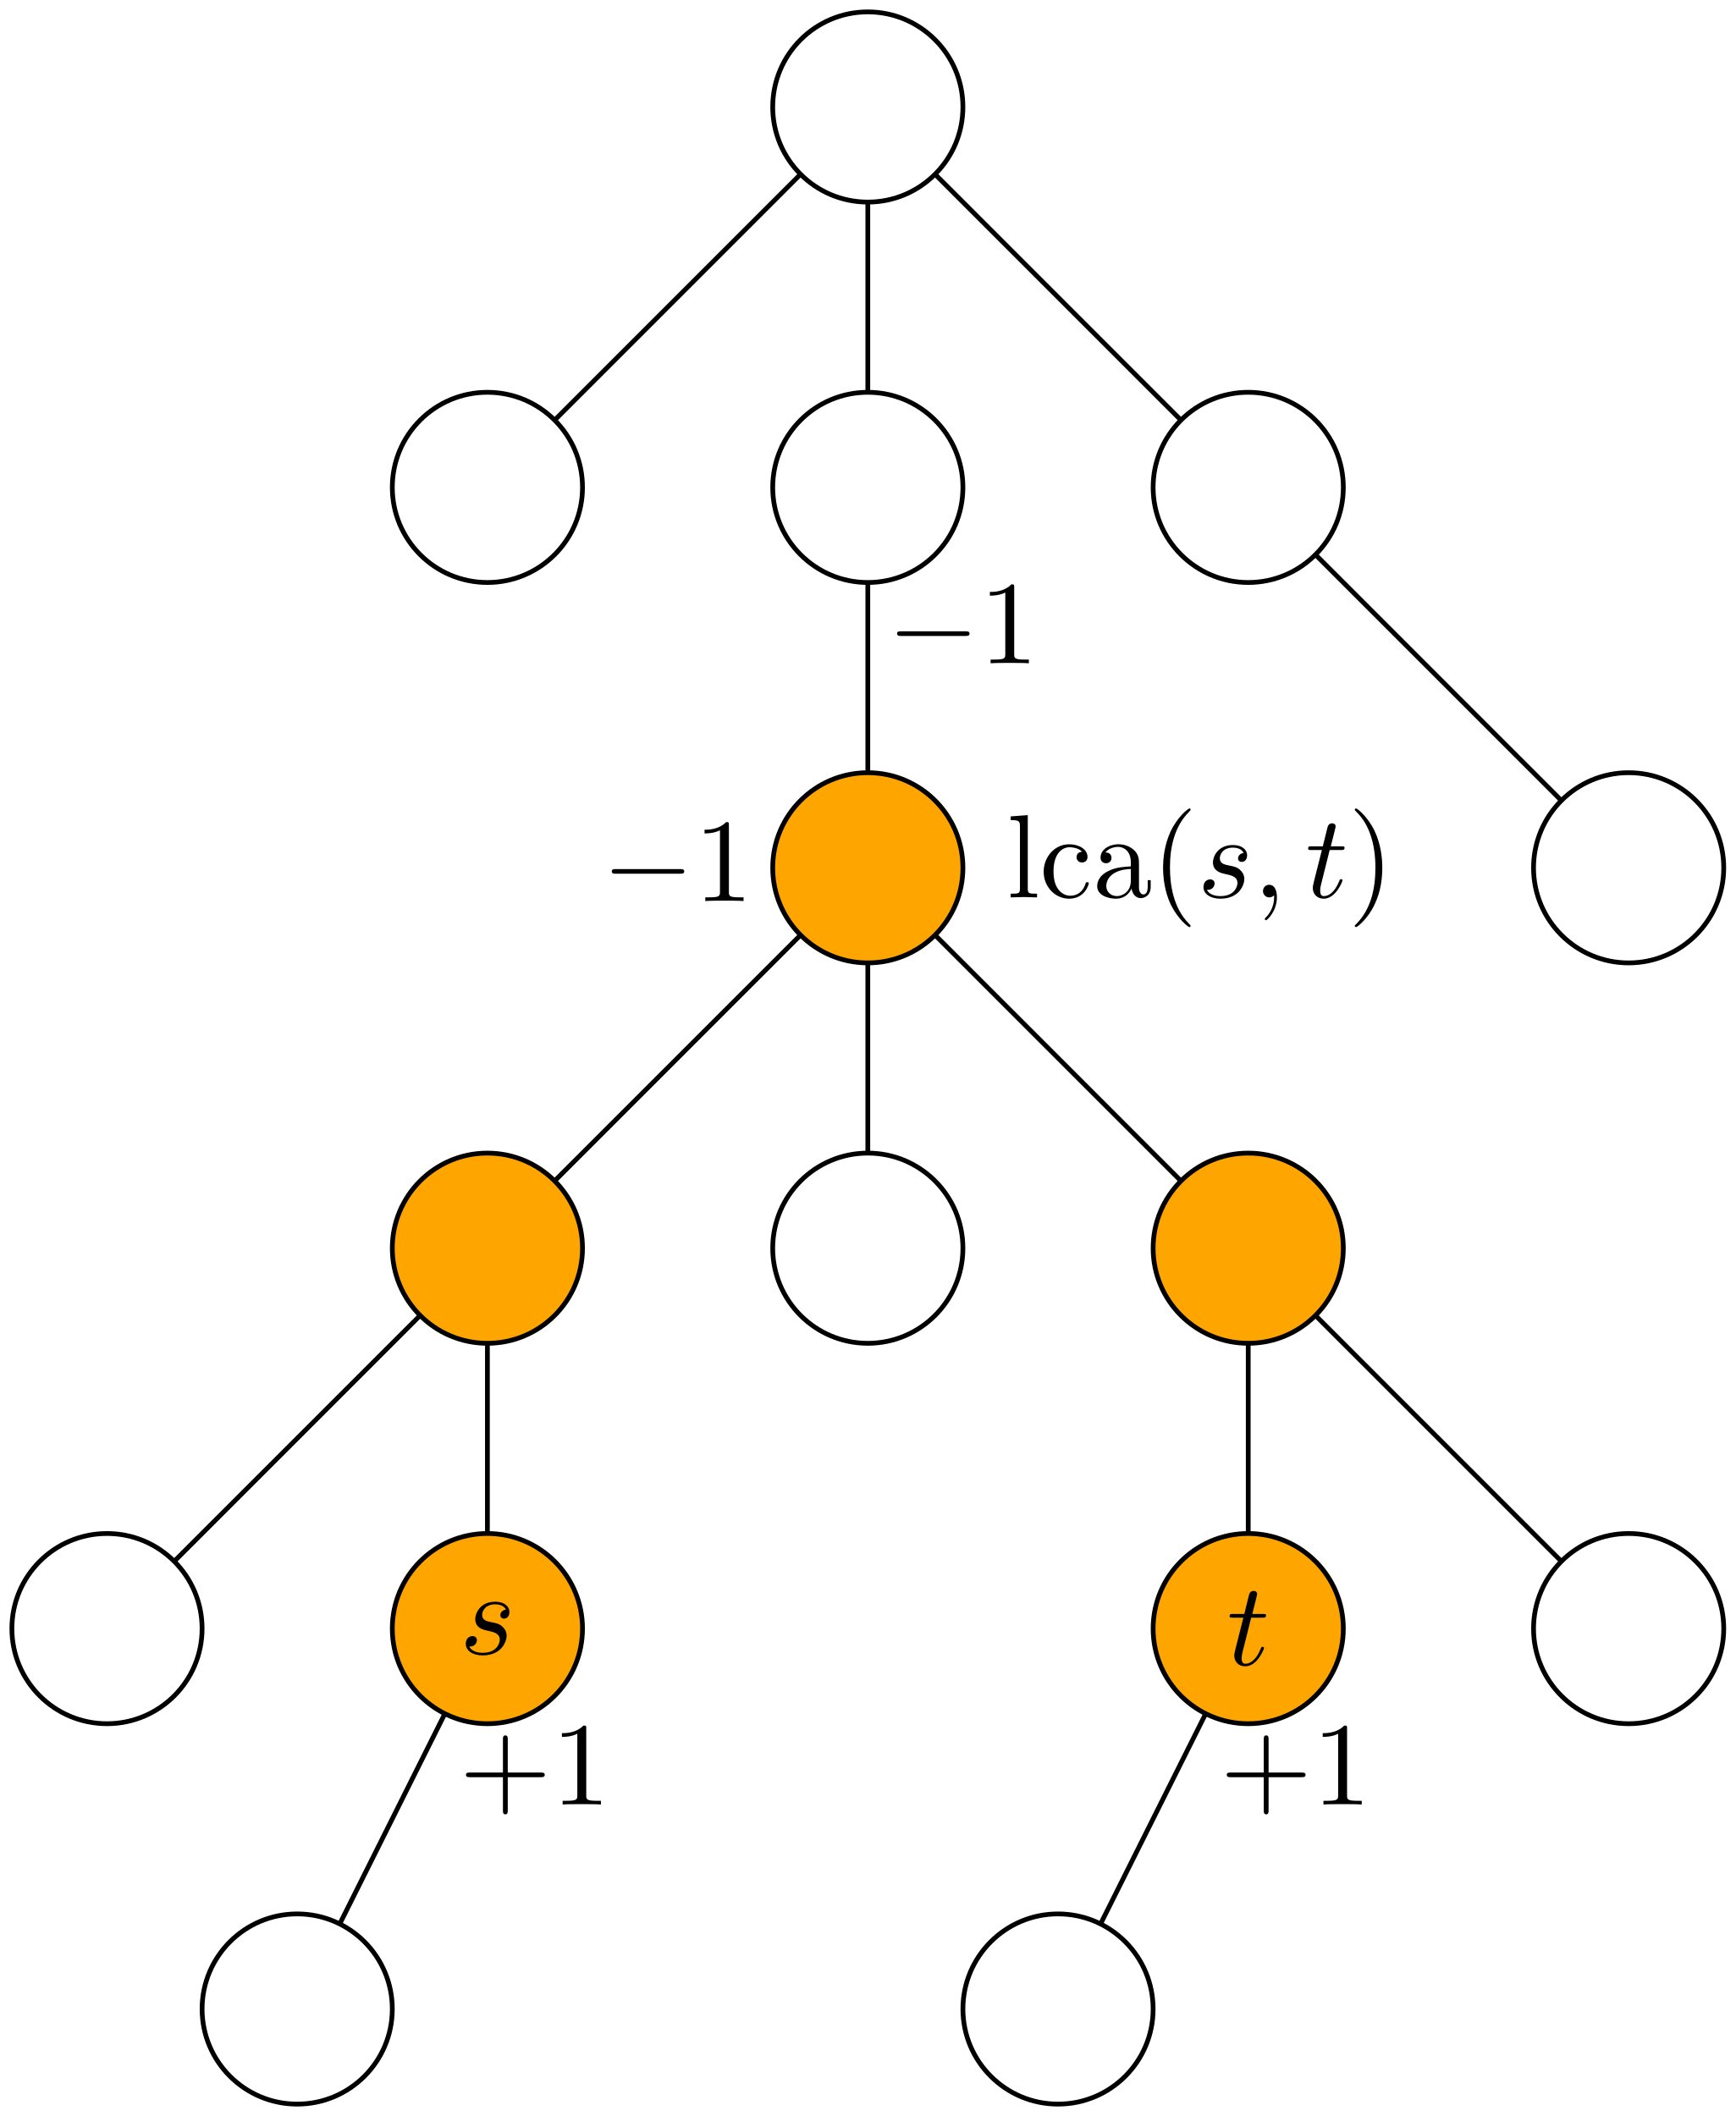
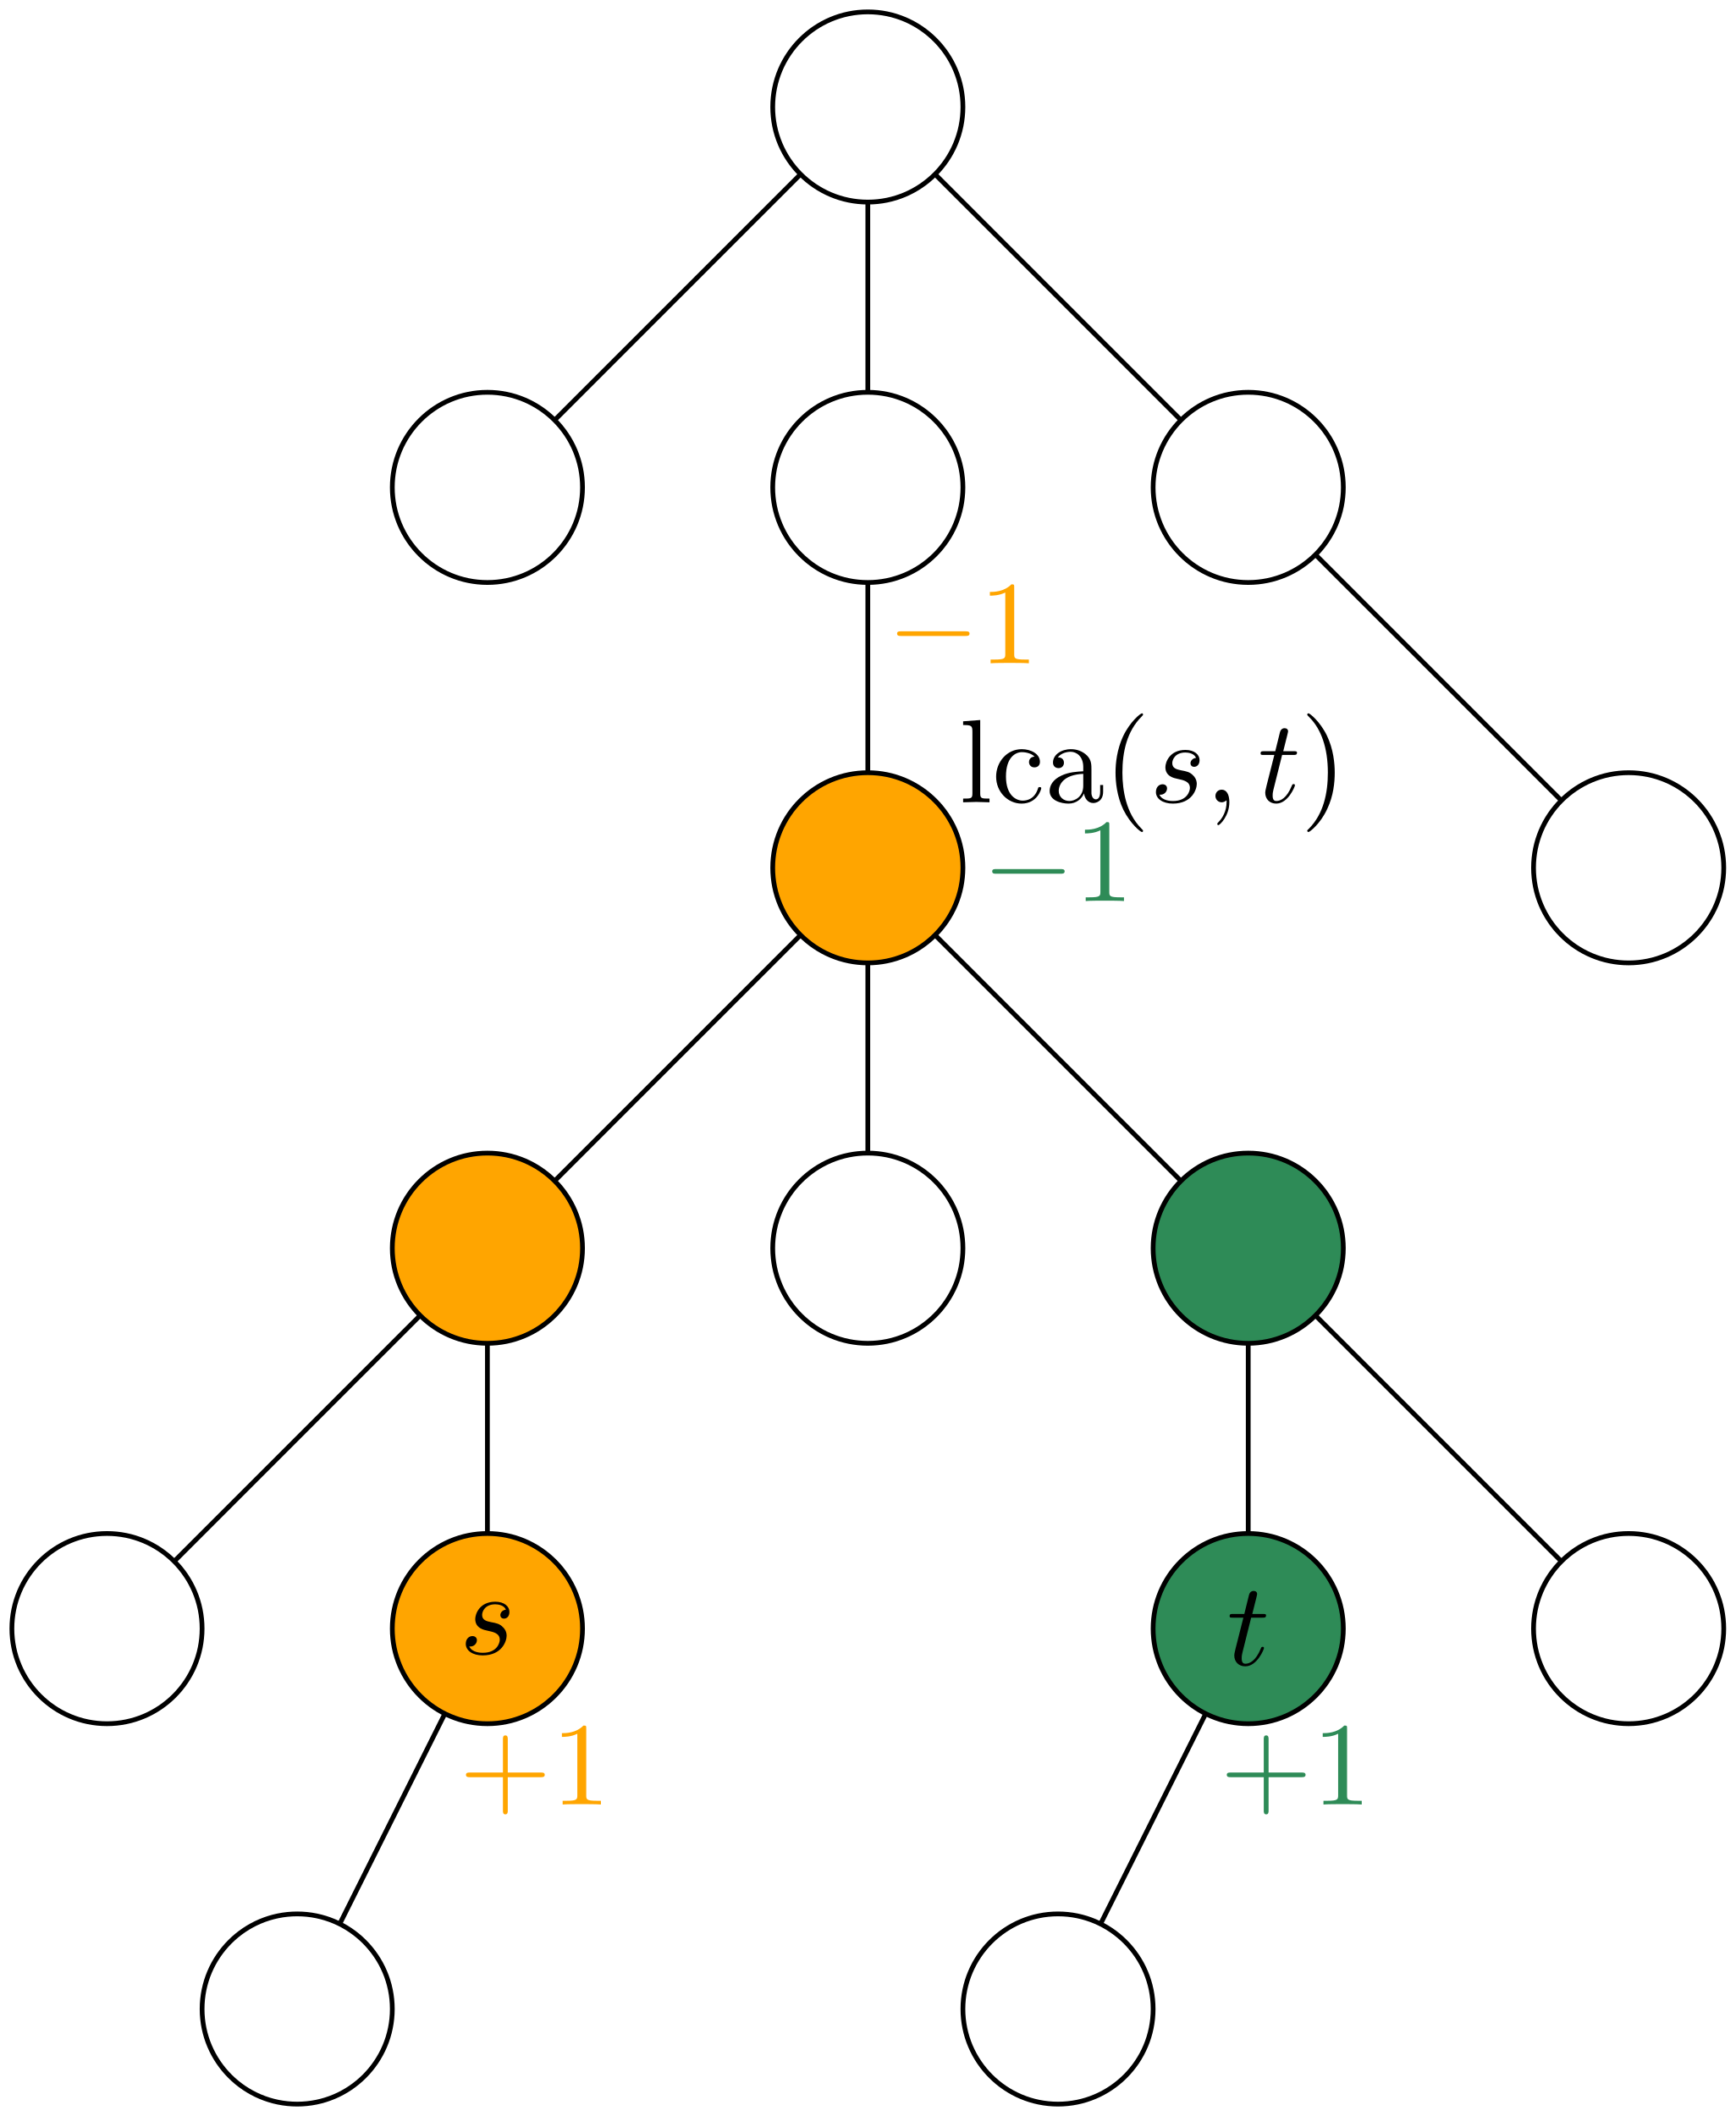
<svg xmlns="http://www.w3.org/2000/svg" xmlns:xlink="http://www.w3.org/1999/xlink" width="146" height="178" viewBox="0 0 146 178">
  <defs>
    <g>
      <g id="glyph-0-0">
        <path d="M 3.891 -3.734 C 3.625 -3.719 3.422 -3.5 3.422 -3.281 C 3.422 -3.141 3.516 -2.984 3.734 -2.984 C 3.953 -2.984 4.188 -3.156 4.188 -3.547 C 4.188 -4 3.766 -4.406 3 -4.406 C 1.688 -4.406 1.312 -3.391 1.312 -2.953 C 1.312 -2.172 2.047 -2.031 2.344 -1.969 C 2.859 -1.859 3.375 -1.75 3.375 -1.203 C 3.375 -0.953 3.156 -0.109 1.953 -0.109 C 1.812 -0.109 1.047 -0.109 0.812 -0.641 C 1.203 -0.594 1.453 -0.891 1.453 -1.172 C 1.453 -1.391 1.281 -1.516 1.078 -1.516 C 0.812 -1.516 0.516 -1.312 0.516 -0.859 C 0.516 -0.297 1.094 0.109 1.938 0.109 C 3.562 0.109 3.953 -1.094 3.953 -1.547 C 3.953 -1.906 3.766 -2.156 3.641 -2.266 C 3.375 -2.547 3.078 -2.609 2.641 -2.688 C 2.281 -2.766 1.891 -2.844 1.891 -3.297 C 1.891 -3.578 2.125 -4.188 3 -4.188 C 3.25 -4.188 3.75 -4.109 3.891 -3.734 Z M 3.891 -3.734 " />
      </g>
      <g id="glyph-1-0">
        <path d="M 2.047 -3.984 L 2.984 -3.984 C 3.188 -3.984 3.297 -3.984 3.297 -4.188 C 3.297 -4.297 3.188 -4.297 3.016 -4.297 L 2.141 -4.297 C 2.5 -5.719 2.547 -5.906 2.547 -5.969 C 2.547 -6.141 2.422 -6.234 2.25 -6.234 C 2.219 -6.234 1.938 -6.234 1.859 -5.875 L 1.469 -4.297 L 0.531 -4.297 C 0.328 -4.297 0.234 -4.297 0.234 -4.109 C 0.234 -3.984 0.312 -3.984 0.516 -3.984 L 1.391 -3.984 C 0.672 -1.156 0.625 -0.984 0.625 -0.812 C 0.625 -0.266 1 0.109 1.547 0.109 C 2.562 0.109 3.125 -1.344 3.125 -1.422 C 3.125 -1.531 3.047 -1.531 3.016 -1.531 C 2.922 -1.531 2.906 -1.5 2.859 -1.391 C 2.438 -0.344 1.906 -0.109 1.562 -0.109 C 1.359 -0.109 1.25 -0.234 1.25 -0.562 C 1.25 -0.812 1.281 -0.875 1.312 -1.047 Z M 2.047 -3.984 " />
      </g>
      <g id="glyph-2-0">
        <path d="M 4.078 -2.297 L 6.859 -2.297 C 7 -2.297 7.188 -2.297 7.188 -2.5 C 7.188 -2.688 7 -2.688 6.859 -2.688 L 4.078 -2.688 L 4.078 -5.484 C 4.078 -5.625 4.078 -5.812 3.875 -5.812 C 3.672 -5.812 3.672 -5.625 3.672 -5.484 L 3.672 -2.688 L 0.891 -2.688 C 0.75 -2.688 0.562 -2.688 0.562 -2.5 C 0.562 -2.297 0.75 -2.297 0.891 -2.297 L 3.672 -2.297 L 3.672 0.5 C 3.672 0.641 3.672 0.828 3.875 0.828 C 4.078 0.828 4.078 0.641 4.078 0.5 Z M 4.078 -2.297 " />
      </g>
      <g id="glyph-2-1">
        <path d="M 2.938 -6.375 C 2.938 -6.625 2.938 -6.641 2.703 -6.641 C 2.078 -6 1.203 -6 0.891 -6 L 0.891 -5.688 C 1.094 -5.688 1.672 -5.688 2.188 -5.953 L 2.188 -0.781 C 2.188 -0.422 2.156 -0.312 1.266 -0.312 L 0.953 -0.312 L 0.953 0 C 1.297 -0.031 2.156 -0.031 2.562 -0.031 C 2.953 -0.031 3.828 -0.031 4.172 0 L 4.172 -0.312 L 3.859 -0.312 C 2.953 -0.312 2.938 -0.422 2.938 -0.781 Z M 2.938 -6.375 " />
      </g>
      <g id="glyph-3-0">
        <path d="M 6.562 -2.297 C 6.734 -2.297 6.922 -2.297 6.922 -2.5 C 6.922 -2.688 6.734 -2.688 6.562 -2.688 L 1.172 -2.688 C 1 -2.688 0.828 -2.688 0.828 -2.5 C 0.828 -2.297 1 -2.297 1.172 -2.297 Z M 6.562 -2.297 " />
      </g>
      <g id="glyph-4-0">
        <path d="M 2.938 -6.375 C 2.938 -6.625 2.938 -6.641 2.703 -6.641 C 2.078 -6 1.203 -6 0.891 -6 L 0.891 -5.688 C 1.094 -5.688 1.672 -5.688 2.188 -5.953 L 2.188 -0.781 C 2.188 -0.422 2.156 -0.312 1.266 -0.312 L 0.953 -0.312 L 0.953 0 C 1.297 -0.031 2.156 -0.031 2.562 -0.031 C 2.953 -0.031 3.828 -0.031 4.172 0 L 4.172 -0.312 L 3.859 -0.312 C 2.953 -0.312 2.938 -0.422 2.938 -0.781 Z M 2.938 -6.375 " />
      </g>
      <g id="glyph-5-0">
        <path d="M 1.766 -6.922 L 0.328 -6.812 L 0.328 -6.5 C 1.031 -6.5 1.109 -6.438 1.109 -5.938 L 1.109 -0.75 C 1.109 -0.312 1 -0.312 0.328 -0.312 L 0.328 0 C 0.656 -0.016 1.188 -0.031 1.438 -0.031 C 1.688 -0.031 2.172 -0.016 2.547 0 L 2.547 -0.312 C 1.875 -0.312 1.766 -0.312 1.766 -0.75 Z M 1.766 -6.922 " />
      </g>
      <g id="glyph-5-1">
        <path d="M 1.172 -2.172 C 1.172 -3.797 1.984 -4.219 2.516 -4.219 C 2.609 -4.219 3.234 -4.203 3.578 -3.844 C 3.172 -3.812 3.109 -3.516 3.109 -3.391 C 3.109 -3.125 3.297 -2.938 3.562 -2.938 C 3.828 -2.938 4.031 -3.094 4.031 -3.406 C 4.031 -4.078 3.266 -4.469 2.5 -4.469 C 1.25 -4.469 0.344 -3.391 0.344 -2.156 C 0.344 -0.875 1.328 0.109 2.484 0.109 C 3.812 0.109 4.141 -1.094 4.141 -1.188 C 4.141 -1.281 4.031 -1.281 4 -1.281 C 3.922 -1.281 3.891 -1.25 3.875 -1.188 C 3.594 -0.266 2.938 -0.141 2.578 -0.141 C 2.047 -0.141 1.172 -0.562 1.172 -2.172 Z M 1.172 -2.172 " />
      </g>
      <g id="glyph-5-2">
        <path d="M 3.312 -0.75 C 3.359 -0.359 3.625 0.062 4.094 0.062 C 4.312 0.062 4.922 -0.078 4.922 -0.891 L 4.922 -1.453 L 4.672 -1.453 L 4.672 -0.891 C 4.672 -0.312 4.422 -0.25 4.312 -0.25 C 3.984 -0.25 3.938 -0.703 3.938 -0.75 L 3.938 -2.734 C 3.938 -3.156 3.938 -3.547 3.578 -3.922 C 3.188 -4.312 2.688 -4.469 2.219 -4.469 C 1.391 -4.469 0.703 -4 0.703 -3.344 C 0.703 -3.047 0.906 -2.875 1.172 -2.875 C 1.453 -2.875 1.625 -3.078 1.625 -3.328 C 1.625 -3.453 1.578 -3.781 1.109 -3.781 C 1.391 -4.141 1.875 -4.25 2.188 -4.25 C 2.688 -4.25 3.25 -3.859 3.25 -2.969 L 3.25 -2.609 C 2.734 -2.578 2.047 -2.547 1.422 -2.25 C 0.672 -1.906 0.422 -1.391 0.422 -0.953 C 0.422 -0.141 1.391 0.109 2.016 0.109 C 2.672 0.109 3.125 -0.297 3.312 -0.75 Z M 3.25 -2.391 L 3.25 -1.391 C 3.25 -0.453 2.531 -0.109 2.078 -0.109 C 1.594 -0.109 1.188 -0.453 1.188 -0.953 C 1.188 -1.5 1.609 -2.328 3.25 -2.391 Z M 3.25 -2.391 " />
      </g>
      <g id="glyph-5-3">
        <path d="M 3.297 2.391 C 3.297 2.359 3.297 2.344 3.125 2.172 C 1.891 0.922 1.562 -0.969 1.562 -2.5 C 1.562 -4.234 1.938 -5.969 3.172 -7.203 C 3.297 -7.328 3.297 -7.344 3.297 -7.375 C 3.297 -7.453 3.266 -7.484 3.203 -7.484 C 3.094 -7.484 2.203 -6.797 1.609 -5.531 C 1.109 -4.438 0.984 -3.328 0.984 -2.5 C 0.984 -1.719 1.094 -0.516 1.641 0.625 C 2.25 1.844 3.094 2.5 3.203 2.5 C 3.266 2.5 3.297 2.469 3.297 2.391 Z M 3.297 2.391 " />
      </g>
      <g id="glyph-6-0">
        <path d="M 3.891 -3.734 C 3.625 -3.719 3.422 -3.5 3.422 -3.281 C 3.422 -3.141 3.516 -2.984 3.734 -2.984 C 3.953 -2.984 4.188 -3.156 4.188 -3.547 C 4.188 -4 3.766 -4.406 3 -4.406 C 1.688 -4.406 1.312 -3.391 1.312 -2.953 C 1.312 -2.172 2.047 -2.031 2.344 -1.969 C 2.859 -1.859 3.375 -1.75 3.375 -1.203 C 3.375 -0.953 3.156 -0.109 1.953 -0.109 C 1.812 -0.109 1.047 -0.109 0.812 -0.641 C 1.203 -0.594 1.453 -0.891 1.453 -1.172 C 1.453 -1.391 1.281 -1.516 1.078 -1.516 C 0.812 -1.516 0.516 -1.312 0.516 -0.859 C 0.516 -0.297 1.094 0.109 1.938 0.109 C 3.562 0.109 3.953 -1.094 3.953 -1.547 C 3.953 -1.906 3.766 -2.156 3.641 -2.266 C 3.375 -2.547 3.078 -2.609 2.641 -2.688 C 2.281 -2.766 1.891 -2.844 1.891 -3.297 C 1.891 -3.578 2.125 -4.188 3 -4.188 C 3.25 -4.188 3.75 -4.109 3.891 -3.734 Z M 3.891 -3.734 " />
      </g>
      <g id="glyph-6-1">
        <path d="M 2.031 -0.016 C 2.031 -0.672 1.781 -1.062 1.391 -1.062 C 1.062 -1.062 0.859 -0.812 0.859 -0.531 C 0.859 -0.266 1.062 0 1.391 0 C 1.5 0 1.641 -0.047 1.734 -0.125 C 1.766 -0.156 1.781 -0.156 1.781 -0.156 C 1.797 -0.156 1.797 -0.156 1.797 -0.016 C 1.797 0.734 1.453 1.328 1.125 1.656 C 1.016 1.766 1.016 1.781 1.016 1.812 C 1.016 1.891 1.062 1.922 1.109 1.922 C 1.219 1.922 2.031 1.156 2.031 -0.016 Z M 2.031 -0.016 " />
      </g>
      <g id="glyph-6-2">
        <path d="M 2.047 -3.984 L 2.984 -3.984 C 3.188 -3.984 3.297 -3.984 3.297 -4.188 C 3.297 -4.297 3.188 -4.297 3.016 -4.297 L 2.141 -4.297 C 2.5 -5.719 2.547 -5.906 2.547 -5.969 C 2.547 -6.141 2.422 -6.234 2.25 -6.234 C 2.219 -6.234 1.938 -6.234 1.859 -5.875 L 1.469 -4.297 L 0.531 -4.297 C 0.328 -4.297 0.234 -4.297 0.234 -4.109 C 0.234 -3.984 0.312 -3.984 0.516 -3.984 L 1.391 -3.984 C 0.672 -1.156 0.625 -0.984 0.625 -0.812 C 0.625 -0.266 1 0.109 1.547 0.109 C 2.562 0.109 3.125 -1.344 3.125 -1.422 C 3.125 -1.531 3.047 -1.531 3.016 -1.531 C 2.922 -1.531 2.906 -1.5 2.859 -1.391 C 2.438 -0.344 1.906 -0.109 1.562 -0.109 C 1.359 -0.109 1.25 -0.234 1.25 -0.562 C 1.25 -0.812 1.281 -0.875 1.312 -1.047 Z M 2.047 -3.984 " />
      </g>
      <g id="glyph-7-0">
        <path d="M 2.875 -2.5 C 2.875 -3.266 2.766 -4.469 2.219 -5.609 C 1.625 -6.828 0.766 -7.484 0.672 -7.484 C 0.609 -7.484 0.562 -7.438 0.562 -7.375 C 0.562 -7.344 0.562 -7.328 0.75 -7.141 C 1.734 -6.156 2.297 -4.578 2.297 -2.5 C 2.297 -0.781 1.938 0.969 0.703 2.219 C 0.562 2.344 0.562 2.359 0.562 2.391 C 0.562 2.453 0.609 2.5 0.672 2.5 C 0.766 2.5 1.672 1.812 2.25 0.547 C 2.766 -0.547 2.875 -1.656 2.875 -2.5 Z M 2.875 -2.5 " />
      </g>
    </g>
  </defs>
  <path fill="none" stroke-width="0.4" stroke-linecap="butt" stroke-linejoin="round" stroke="rgb(0%, 0%, 0%)" stroke-opacity="1" stroke-miterlimit="10" d="M 304 744 C 304 748.418 300.418 752 296 752 C 291.582 752 288 748.418 288 744 C 288 739.582 291.582 736 296 736 C 300.418 736 304 739.582 304 744 Z M 304 744 " transform="matrix(1, 0, 0, -1, -223, 753)" />
  <path fill="none" stroke-width="0.4" stroke-linecap="butt" stroke-linejoin="round" stroke="rgb(0%, 0%, 0%)" stroke-opacity="1" stroke-miterlimit="10" d="M 304 712 C 304 716.418 300.418 720 296 720 C 291.582 720 288 716.418 288 712 C 288 707.582 291.582 704 296 704 C 300.418 704 304 707.582 304 712 Z M 304 712 " transform="matrix(1, 0, 0, -1, -223, 753)" />
  <path fill="none" stroke-width="0.4" stroke-linecap="butt" stroke-linejoin="round" stroke="rgb(0%, 0%, 0%)" stroke-opacity="1" stroke-miterlimit="10" d="M 272 712 C 272 716.418 268.418 720 264 720 C 259.582 720 256 716.418 256 712 C 256 707.582 259.582 704 264 704 C 268.418 704 272 707.582 272 712 Z M 272 712 " transform="matrix(1, 0, 0, -1, -223, 753)" />
  <path fill="none" stroke-width="0.4" stroke-linecap="butt" stroke-linejoin="round" stroke="rgb(0%, 0%, 0%)" stroke-opacity="1" stroke-miterlimit="10" d="M 336 712 C 336 716.418 332.418 720 328 720 C 323.582 720 320 716.418 320 712 C 320 707.582 323.582 704 328 704 C 332.418 704 336 707.582 336 712 Z M 336 712 " transform="matrix(1, 0, 0, -1, -223, 753)" />
  <path fill="none" stroke-width="0.4" stroke-linecap="butt" stroke-linejoin="round" stroke="rgb(0%, 0%, 0%)" stroke-opacity="1" stroke-miterlimit="10" d="M 290.344 738.344 L 269.656 717.656 " transform="matrix(1, 0, 0, -1, -223, 753)" />
  <path fill="none" stroke-width="0.4" stroke-linecap="butt" stroke-linejoin="round" stroke="rgb(0%, 0%, 0%)" stroke-opacity="1" stroke-miterlimit="10" d="M 296 736 L 296 720 " transform="matrix(1, 0, 0, -1, -223, 753)" />
  <path fill="none" stroke-width="0.4" stroke-linecap="butt" stroke-linejoin="round" stroke="rgb(0%, 0%, 0%)" stroke-opacity="1" stroke-miterlimit="10" d="M 301.656 738.344 L 322.344 717.656 " transform="matrix(1, 0, 0, -1, -223, 753)" />
  <path fill-rule="evenodd" fill="rgb(100%, 64.7%, 0%)" fill-opacity="1" stroke-width="0.4" stroke-linecap="butt" stroke-linejoin="round" stroke="rgb(0%, 0%, 0%)" stroke-opacity="1" stroke-miterlimit="10" d="M 304 680 C 304 684.418 300.418 688 296 688 C 291.582 688 288 684.418 288 680 C 288 675.582 291.582 672 296 672 C 300.418 672 304 675.582 304 680 Z M 304 680 " transform="matrix(1, 0, 0, -1, -223, 753)" />
  <path fill="none" stroke-width="0.4" stroke-linecap="butt" stroke-linejoin="round" stroke="rgb(0%, 0%, 0%)" stroke-opacity="1" stroke-miterlimit="10" d="M 368 680 C 368 684.418 364.418 688 360 688 C 355.582 688 352 684.418 352 680 C 352 675.582 355.582 672 360 672 C 364.418 672 368 675.582 368 680 Z M 368 680 " transform="matrix(1, 0, 0, -1, -223, 753)" />
  <path fill="none" stroke-width="0.4" stroke-linecap="butt" stroke-linejoin="round" stroke="rgb(0%, 0%, 0%)" stroke-opacity="1" stroke-miterlimit="10" d="M 304 648 C 304 652.418 300.418 656 296 656 C 291.582 656 288 652.418 288 648 C 288 643.582 291.582 640 296 640 C 300.418 640 304 643.582 304 648 Z M 304 648 " transform="matrix(1, 0, 0, -1, -223, 753)" />
  <path fill-rule="evenodd" fill="rgb(100%, 64.7%, 0%)" fill-opacity="1" stroke-width="0.4" stroke-linecap="butt" stroke-linejoin="round" stroke="rgb(0%, 0%, 0%)" stroke-opacity="1" stroke-miterlimit="10" d="M 272 648 C 272 652.418 268.418 656 264 656 C 259.582 656 256 652.418 256 648 C 256 643.582 259.582 640 264 640 C 268.418 640 272 643.582 272 648 Z M 272 648 " transform="matrix(1, 0, 0, -1, -223, 753)" />
-   <path fill-rule="evenodd" fill="rgb(100%, 64.7%, 0%)" fill-opacity="1" stroke-width="0.4" stroke-linecap="butt" stroke-linejoin="round" stroke="rgb(0%, 0%, 0%)" stroke-opacity="1" stroke-miterlimit="10" d="M 336 648 C 336 652.418 332.418 656 328 656 C 323.582 656 320 652.418 320 648 C 320 643.582 323.582 640 328 640 C 332.418 640 336 643.582 336 648 Z M 336 648 " transform="matrix(1, 0, 0, -1, -223, 753)" />
+   <path fill-rule="evenodd" fill="rgb(18%, 54.5%, 34.1%)" fill-opacity="1" stroke-width="0.4" stroke-linecap="butt" stroke-linejoin="round" stroke="rgb(0%, 0%, 0%)" stroke-opacity="1" stroke-miterlimit="10" d="M 336 648 C 336 652.418 332.418 656 328 656 C 323.582 656 320 652.418 320 648 C 320 643.582 323.582 640 328 640 C 332.418 640 336 643.582 336 648 Z M 336 648 " transform="matrix(1, 0, 0, -1, -223, 753)" />
  <path fill="none" stroke-width="0.4" stroke-linecap="butt" stroke-linejoin="round" stroke="rgb(0%, 0%, 0%)" stroke-opacity="1" stroke-miterlimit="10" d="M 333.656 706.344 L 354.344 685.656 " transform="matrix(1, 0, 0, -1, -223, 753)" />
  <path fill="none" stroke-width="0.4" stroke-linecap="butt" stroke-linejoin="round" stroke="rgb(0%, 0%, 0%)" stroke-opacity="1" stroke-miterlimit="10" d="M 240 616 C 240 620.418 236.418 624 232 624 C 227.582 624 224 620.418 224 616 C 224 611.582 227.582 608 232 608 C 236.418 608 240 611.582 240 616 Z M 240 616 " transform="matrix(1, 0, 0, -1, -223, 753)" />
  <path fill-rule="evenodd" fill="rgb(100%, 64.7%, 0%)" fill-opacity="1" stroke-width="0.4" stroke-linecap="butt" stroke-linejoin="round" stroke="rgb(0%, 0%, 0%)" stroke-opacity="1" stroke-miterlimit="10" d="M 272 616 C 272 620.418 268.418 624 264 624 C 259.582 624 256 620.418 256 616 C 256 611.582 259.582 608 264 608 C 268.418 608 272 611.582 272 616 Z M 272 616 " transform="matrix(1, 0, 0, -1, -223, 753)" />
  <path fill-rule="evenodd" fill="rgb(100%, 100%, 100%)" fill-opacity="1" stroke-width="0.4" stroke-linecap="butt" stroke-linejoin="round" stroke="rgb(0%, 0%, 0%)" stroke-opacity="1" stroke-miterlimit="10" d="M 368 616 C 368 620.418 364.418 624 360 624 C 355.582 624 352 620.418 352 616 C 352 611.582 355.582 608 360 608 C 364.418 608 368 611.582 368 616 Z M 368 616 " transform="matrix(1, 0, 0, -1, -223, 753)" />
-   <path fill-rule="evenodd" fill="rgb(100%, 64.7%, 0%)" fill-opacity="1" stroke-width="0.4" stroke-linecap="butt" stroke-linejoin="round" stroke="rgb(0%, 0%, 0%)" stroke-opacity="1" stroke-miterlimit="10" d="M 336 616 C 336 620.418 332.418 624 328 624 C 323.582 624 320 620.418 320 616 C 320 611.582 323.582 608 328 608 C 332.418 608 336 611.582 336 616 Z M 336 616 " transform="matrix(1, 0, 0, -1, -223, 753)" />
+   <path fill-rule="evenodd" fill="rgb(18%, 54.5%, 34.1%)" fill-opacity="1" stroke-width="0.4" stroke-linecap="butt" stroke-linejoin="round" stroke="rgb(0%, 0%, 0%)" stroke-opacity="1" stroke-miterlimit="10" d="M 336 616 C 336 620.418 332.418 624 328 624 C 323.582 624 320 620.418 320 616 C 320 611.582 323.582 608 328 608 C 332.418 608 336 611.582 336 616 Z M 336 616 " transform="matrix(1, 0, 0, -1, -223, 753)" />
  <path fill="none" stroke-width="0.4" stroke-linecap="butt" stroke-linejoin="round" stroke="rgb(0%, 0%, 0%)" stroke-opacity="1" stroke-miterlimit="10" d="M 256 584 C 256 588.418 252.418 592 248 592 C 243.582 592 240 588.418 240 584 C 240 579.582 243.582 576 248 576 C 252.418 576 256 579.582 256 584 Z M 256 584 " transform="matrix(1, 0, 0, -1, -223, 753)" />
  <path fill="none" stroke-width="0.4" stroke-linecap="butt" stroke-linejoin="round" stroke="rgb(0%, 0%, 0%)" stroke-opacity="1" stroke-miterlimit="10" d="M 320 584 C 320 588.418 316.418 592 312 592 C 307.582 592 304 588.418 304 584 C 304 579.582 307.582 576 312 576 C 316.418 576 320 579.582 320 584 Z M 320 584 " transform="matrix(1, 0, 0, -1, -223, 753)" />
  <path fill="none" stroke-width="0.4" stroke-linecap="butt" stroke-linejoin="round" stroke="rgb(0%, 0%, 0%)" stroke-opacity="1" stroke-miterlimit="10" d="M 296 704 L 296 688 " transform="matrix(1, 0, 0, -1, -223, 753)" />
  <path fill="none" stroke-width="0.4" stroke-linecap="butt" stroke-linejoin="round" stroke="rgb(0%, 0%, 0%)" stroke-opacity="1" stroke-miterlimit="10" d="M 269.656 653.656 L 290.344 674.344 " transform="matrix(1, 0, 0, -1, -223, 753)" />
  <path fill="none" stroke-width="0.4" stroke-linecap="butt" stroke-linejoin="round" stroke="rgb(0%, 0%, 0%)" stroke-opacity="1" stroke-miterlimit="10" d="M 296 672 L 296 656 " transform="matrix(1, 0, 0, -1, -223, 753)" />
  <path fill="none" stroke-width="0.4" stroke-linecap="butt" stroke-linejoin="round" stroke="rgb(0%, 0%, 0%)" stroke-opacity="1" stroke-miterlimit="10" d="M 301.656 674.344 L 322.344 653.656 " transform="matrix(1, 0, 0, -1, -223, 753)" />
  <path fill="none" stroke-width="0.4" stroke-linecap="butt" stroke-linejoin="round" stroke="rgb(0%, 0%, 0%)" stroke-opacity="1" stroke-miterlimit="10" d="M 260.422 608.844 L 251.578 591.156 " transform="matrix(1, 0, 0, -1, -223, 753)" />
  <path fill="none" stroke-width="0.4" stroke-linecap="butt" stroke-linejoin="round" stroke="rgb(0%, 0%, 0%)" stroke-opacity="1" stroke-miterlimit="10" d="M 258.344 642.344 L 237.656 621.656 " transform="matrix(1, 0, 0, -1, -223, 753)" />
  <path fill="none" stroke-width="0.4" stroke-linecap="butt" stroke-linejoin="round" stroke="rgb(0%, 0%, 0%)" stroke-opacity="1" stroke-miterlimit="10" d="M 264 640 L 264 624 " transform="matrix(1, 0, 0, -1, -223, 753)" />
  <path fill="none" stroke-width="0.4" stroke-linecap="butt" stroke-linejoin="round" stroke="rgb(0%, 0%, 0%)" stroke-opacity="1" stroke-miterlimit="10" d="M 328 640 L 328 624 " transform="matrix(1, 0, 0, -1, -223, 753)" />
  <path fill="none" stroke-width="0.4" stroke-linecap="butt" stroke-linejoin="round" stroke="rgb(0%, 0%, 0%)" stroke-opacity="1" stroke-miterlimit="10" d="M 333.656 642.344 L 354.344 621.656 " transform="matrix(1, 0, 0, -1, -223, 753)" />
  <path fill="none" stroke-width="0.4" stroke-linecap="butt" stroke-linejoin="round" stroke="rgb(0%, 0%, 0%)" stroke-opacity="1" stroke-miterlimit="10" d="M 315.578 591.156 L 324.422 608.844 " transform="matrix(1, 0, 0, -1, -223, 753)" />
  <g fill="rgb(0%, 0%, 0%)" fill-opacity="1">
    <use xlink:href="#glyph-0-0" x="38.665" y="139.144" />
  </g>
  <g fill="rgb(0%, 0%, 0%)" fill-opacity="1">
    <use xlink:href="#glyph-1-0" x="103.201" y="140.064" />
  </g>
-   <g fill="rgb(0%, 0%, 0%)" fill-opacity="1">
+   <g fill="rgb(100%, 64.7%, 0%)" fill-opacity="1">
    <use xlink:href="#glyph-2-0" x="38.635" y="151.796" />
    <use xlink:href="#glyph-2-1" x="46.376" y="151.796" />
  </g>
-   <g fill="rgb(0%, 0%, 0%)" fill-opacity="1">
+   <g fill="rgb(18%, 54.5%, 34.1%)" fill-opacity="1">
    <use xlink:href="#glyph-2-0" x="102.635" y="151.796" />
    <use xlink:href="#glyph-2-1" x="110.376" y="151.796" />
  </g>
-   <g fill="rgb(0%, 0%, 0%)" fill-opacity="1">
-     <use xlink:href="#glyph-3-0" x="50.635" y="75.796" />
+   <g fill="rgb(18%, 54.5%, 34.1%)" fill-opacity="1">
+     <use xlink:href="#glyph-3-0" x="82.635" y="75.796" />
  </g>
-   <g fill="rgb(0%, 0%, 0%)" fill-opacity="1">
-     <use xlink:href="#glyph-4-0" x="58.376" y="75.796" />
+   <g fill="rgb(18%, 54.5%, 34.1%)" fill-opacity="1">
+     <use xlink:href="#glyph-4-0" x="90.376" y="75.796" />
  </g>
-   <g fill="rgb(0%, 0%, 0%)" fill-opacity="1">
+   <g fill="rgb(100%, 64.7%, 0%)" fill-opacity="1">
    <use xlink:href="#glyph-3-0" x="74.635" y="55.795" />
  </g>
-   <g fill="rgb(0%, 0%, 0%)" fill-opacity="1">
+   <g fill="rgb(100%, 64.7%, 0%)" fill-opacity="1">
    <use xlink:href="#glyph-4-0" x="82.376" y="55.795" />
  </g>
  <g fill="rgb(0%, 0%, 0%)" fill-opacity="1">
-     <use xlink:href="#glyph-5-0" x="84.689" y="75.49" />
-     <use xlink:href="#glyph-5-1" x="87.449" y="75.49" />
-     <use xlink:href="#glyph-5-2" x="91.873" y="75.49" />
-     <use xlink:href="#glyph-5-3" x="96.854" y="75.49" />
+     <use xlink:href="#glyph-5-0" x="80.689" y="67.49" />
+     <use xlink:href="#glyph-5-1" x="83.449" y="67.49" />
+     <use xlink:href="#glyph-5-2" x="87.873" y="67.49" />
+     <use xlink:href="#glyph-5-3" x="92.854" y="67.49" />
  </g>
  <g fill="rgb(0%, 0%, 0%)" fill-opacity="1">
-     <use xlink:href="#glyph-6-0" x="100.719" y="75.49" />
-     <use xlink:href="#glyph-6-1" x="105.382" y="75.49" />
-     <use xlink:href="#glyph-6-2" x="109.805" y="75.49" />
+     <use xlink:href="#glyph-6-0" x="96.719" y="67.49" />
+     <use xlink:href="#glyph-6-1" x="101.382" y="67.49" />
+     <use xlink:href="#glyph-6-2" x="105.805" y="67.49" />
  </g>
  <g fill="rgb(0%, 0%, 0%)" fill-opacity="1">
-     <use xlink:href="#glyph-7-0" x="113.402" y="75.49" />
+     <use xlink:href="#glyph-7-0" x="109.402" y="67.49" />
  </g>
</svg>
